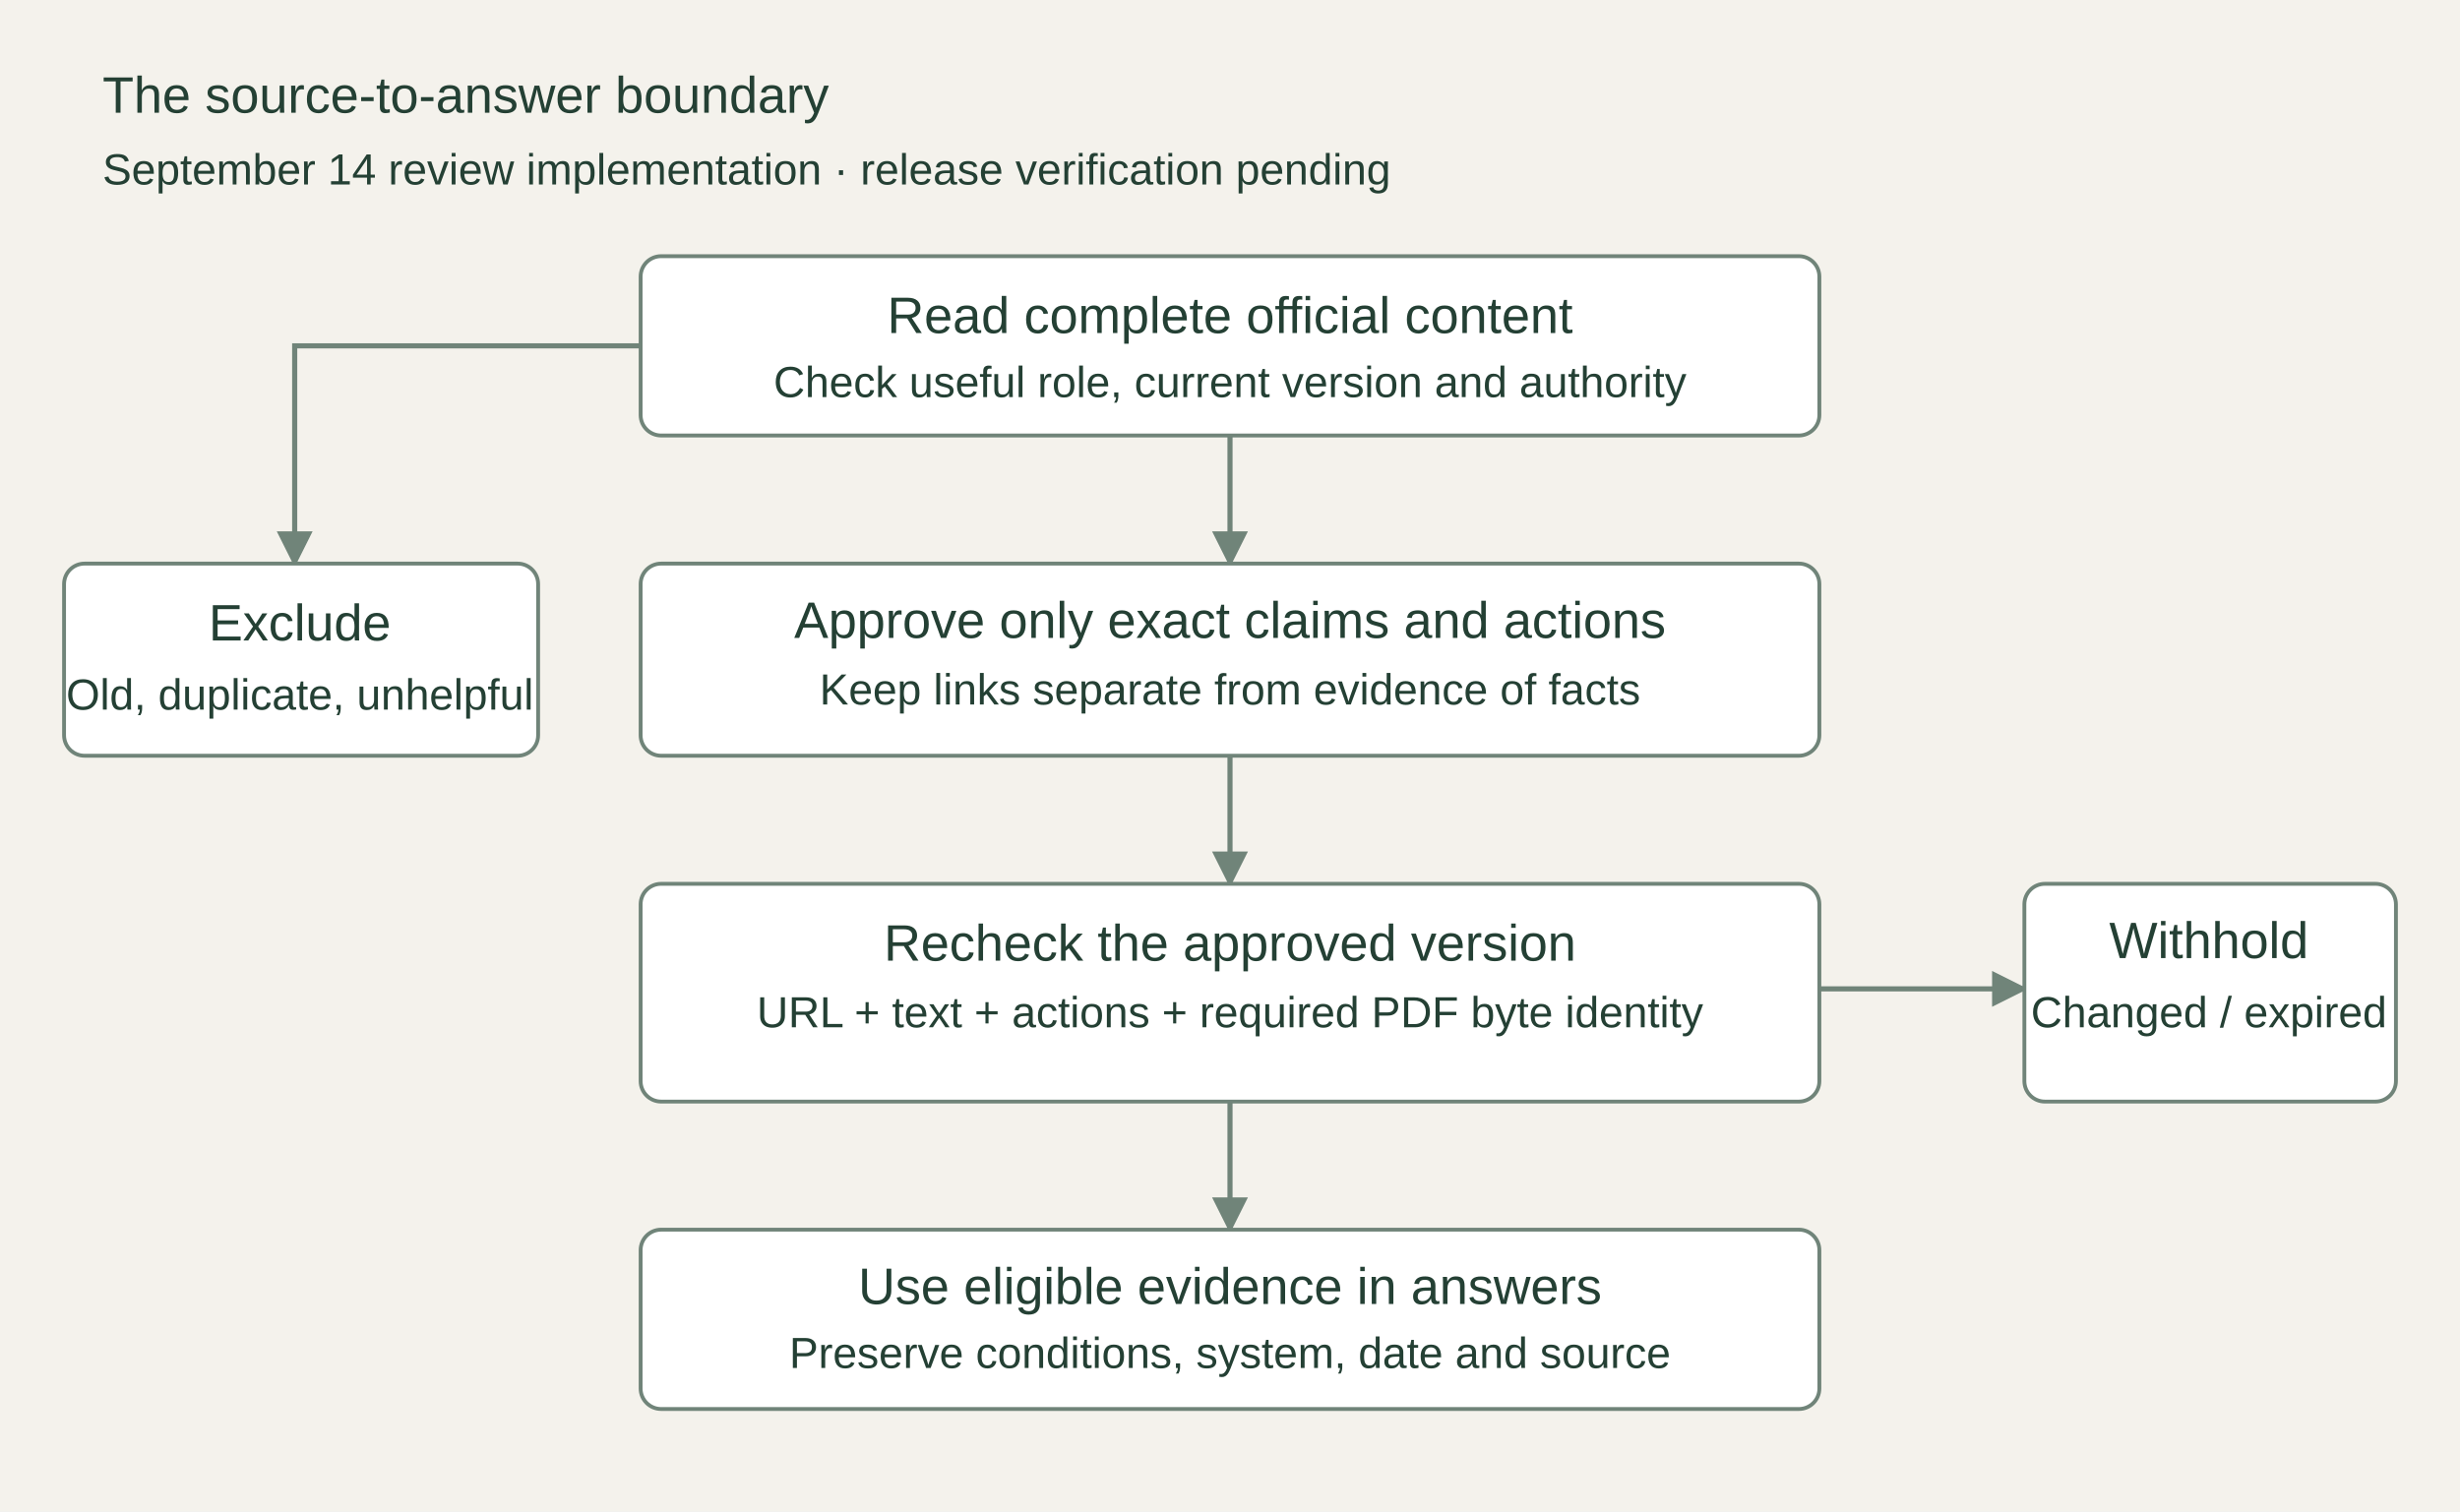
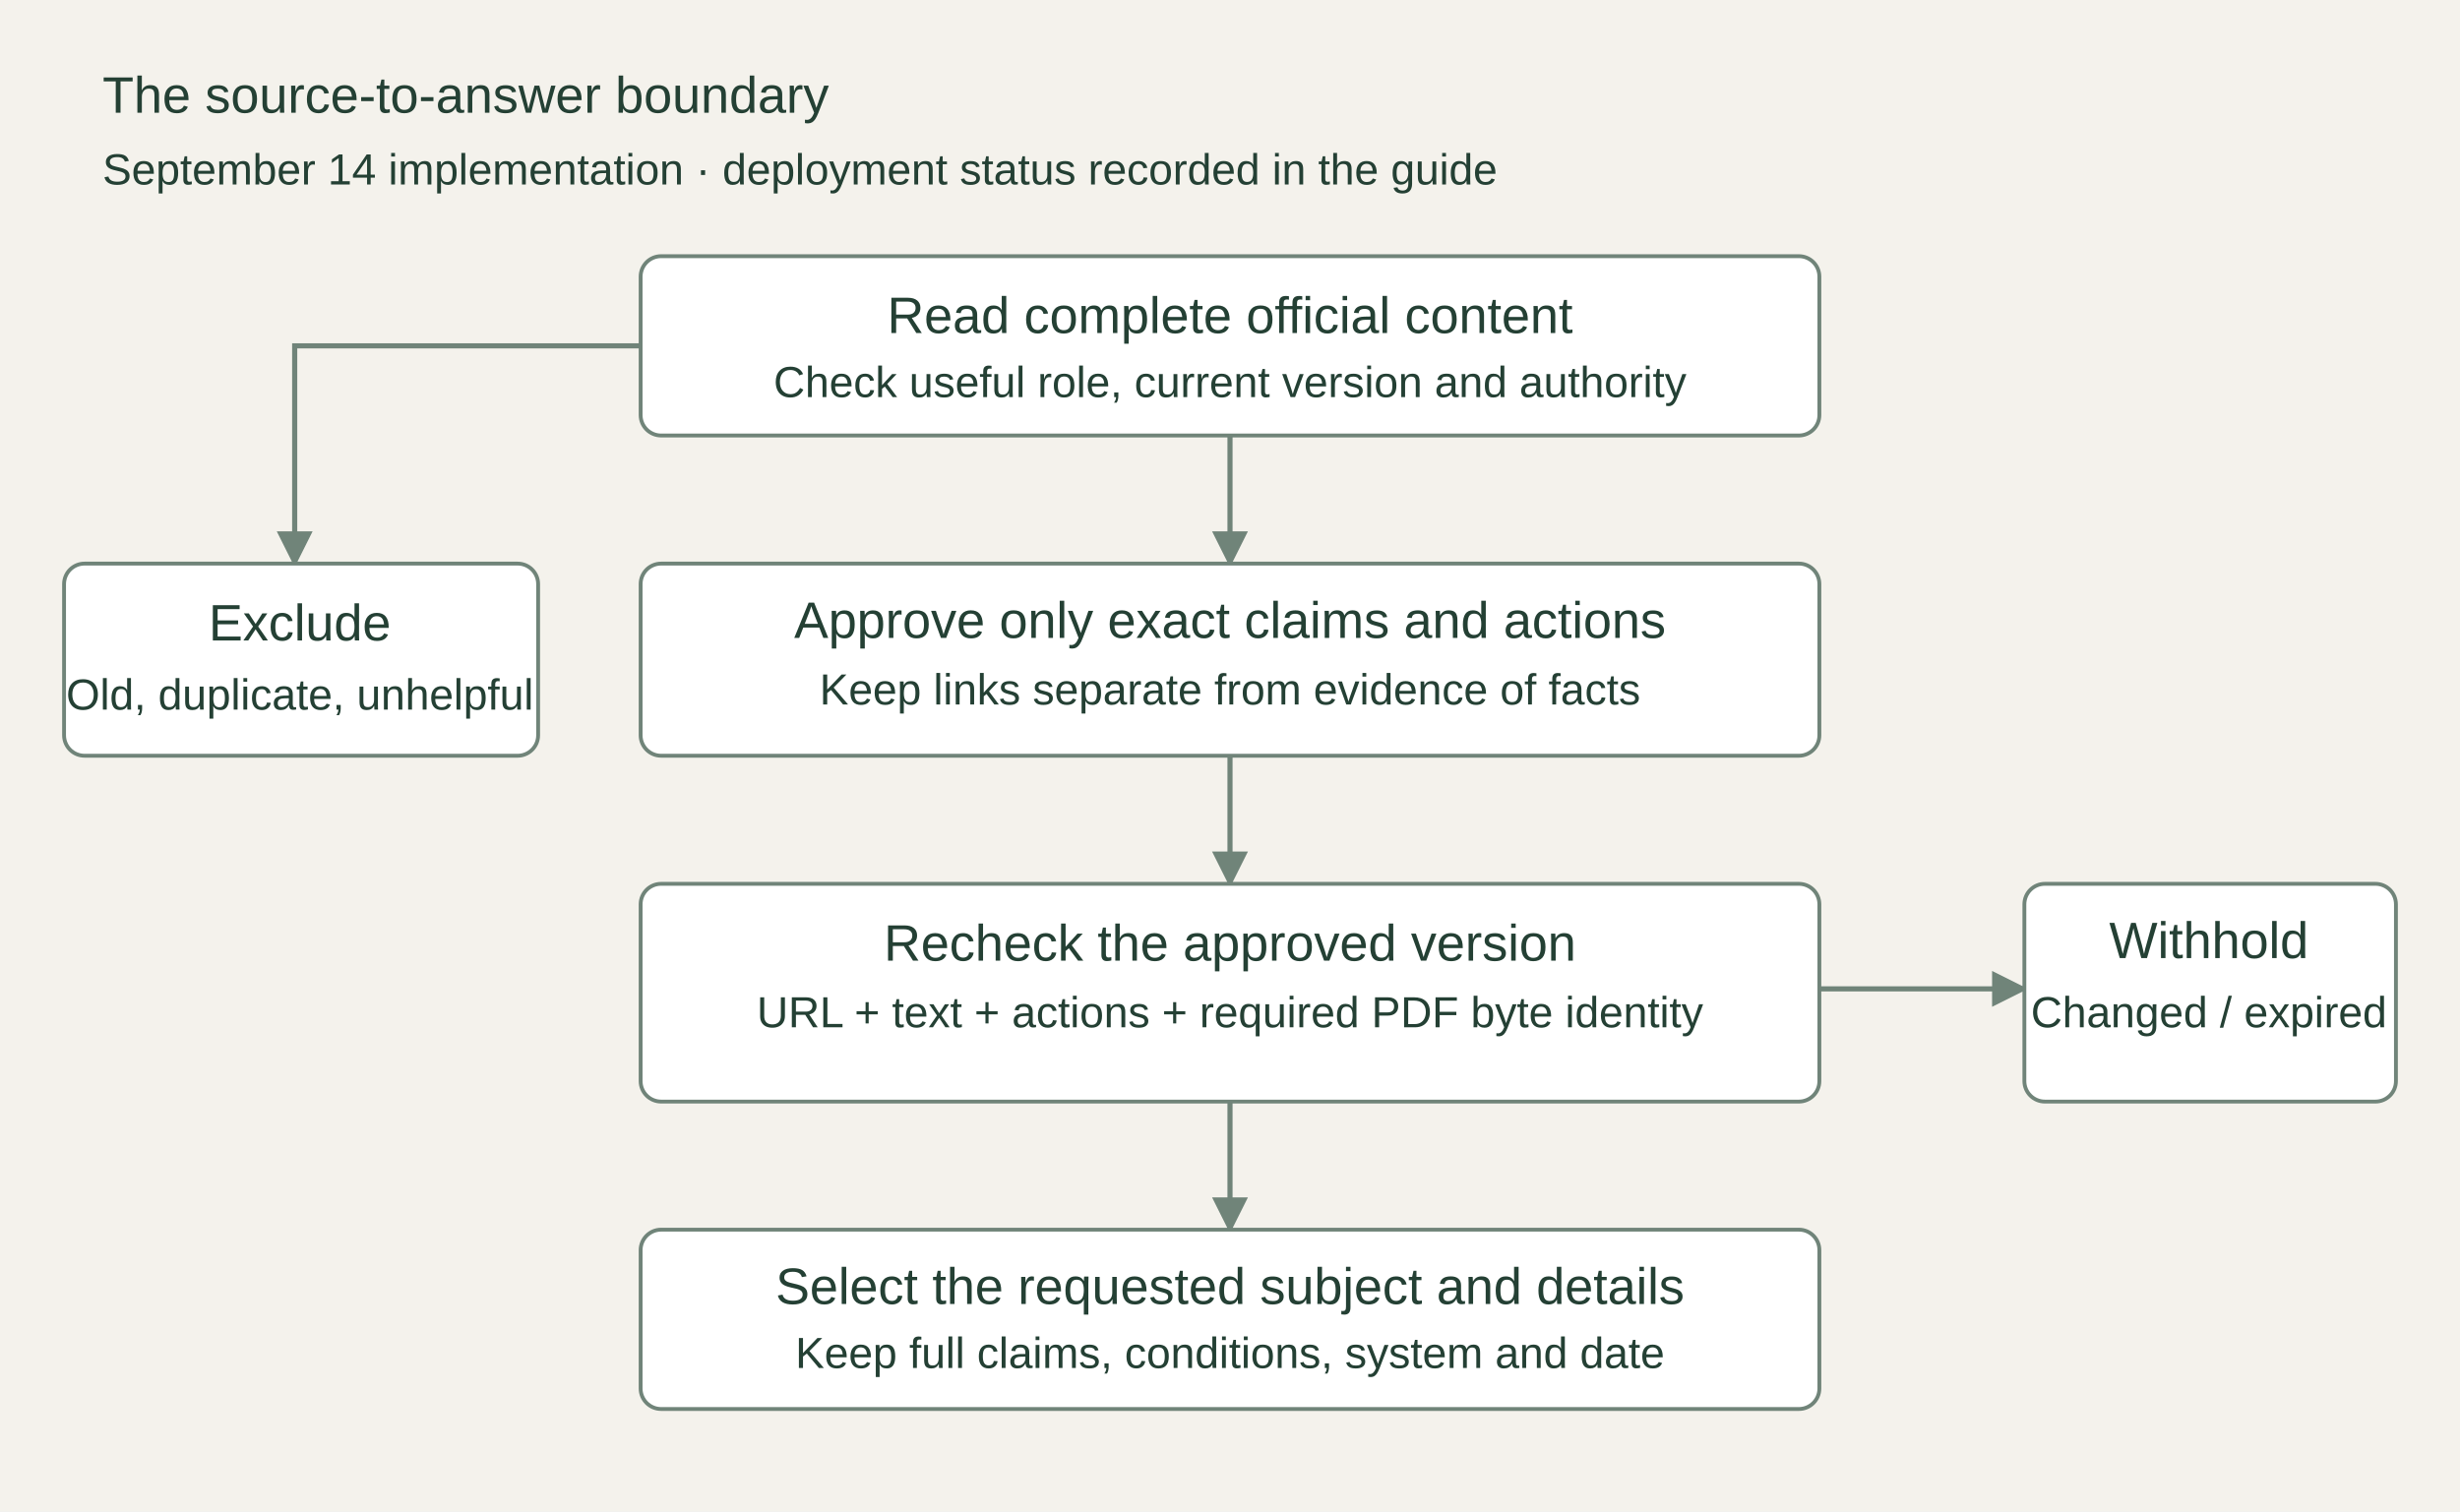
<svg xmlns="http://www.w3.org/2000/svg" width="960" height="590" viewBox="0 0 960 590" role="img" aria-labelledby="title desc">
  <style>text{font-family:Arial,sans-serif;fill:#244034;font-size:20px}.small{font-size:17px}.box{fill:#fff;stroke:#708479;stroke-width:1.5}.line{stroke:#708479;stroke-width:2;fill:none;marker-end:url(#arrow)}</style>
  <defs>
    <marker id="arrow" viewBox="0 0 10 10" refX="9" refY="5" markerWidth="7" markerHeight="7" orient="auto">
      <path d="M0 0 L10 5 L0 10" fill="#708479" />
    </marker>
  </defs>
  <rect width="960" height="590" fill="#f4f2ec" />
  <text x="40" y="44" font-size="26">The source-to-answer boundary</text>
-   <text class="small" x="40" y="72">September 14 review implementation · release verification pending</text>
+   <text class="small" x="40" y="72">September 14 implementation · deployment status recorded in the guide</text>
  <rect class="box" x="250" y="100" width="460" height="70" rx="8" />
  <text x="480" y="130" text-anchor="middle">Read complete official content</text>
  <text class="small" x="480" y="155" text-anchor="middle">Check useful role, current version and authority</text>
  <path class="line" d="M480 170 V220" />
  <rect class="box" x="250" y="220" width="460" height="75" rx="8" />
  <text x="480" y="249" text-anchor="middle">Approve only exact claims and actions</text>
  <text class="small" x="480" y="275" text-anchor="middle">Keep links separate from evidence of facts</text>
  <path class="line" d="M250 135 H115 V220" />
  <rect class="box" x="25" y="220" width="185" height="75" rx="8" />
  <text x="117" y="250" text-anchor="middle">Exclude</text>
  <text class="small" x="117" y="277" text-anchor="middle">Old, duplicate, unhelpful</text>
  <path class="line" d="M480 295 V345" />
  <rect class="box" x="250" y="345" width="460" height="85" rx="8" />
  <text x="480" y="375" text-anchor="middle">Recheck the approved version</text>
  <text class="small" x="480" y="401" text-anchor="middle">URL + text + actions + required PDF byte identity</text>
  <path class="line" d="M710 386 H790" />
  <rect class="box" x="790" y="345" width="145" height="85" rx="8" />
  <text x="862" y="374" text-anchor="middle">Withhold</text>
  <text class="small" x="862" y="401" text-anchor="middle">Changed / expired</text>
  <path class="line" d="M480 430 V480" />
  <rect class="box" x="250" y="480" width="460" height="70" rx="8" />
-   <text x="480" y="509" text-anchor="middle">Use eligible evidence in answers</text>
-   <text class="small" x="480" y="534" text-anchor="middle">Preserve conditions, system, date and source</text>
+   <text x="480" y="509" text-anchor="middle">Select the requested subject and details</text>
+   <text class="small" x="480" y="534" text-anchor="middle">Keep full claims, conditions, system and date</text>
</svg>
